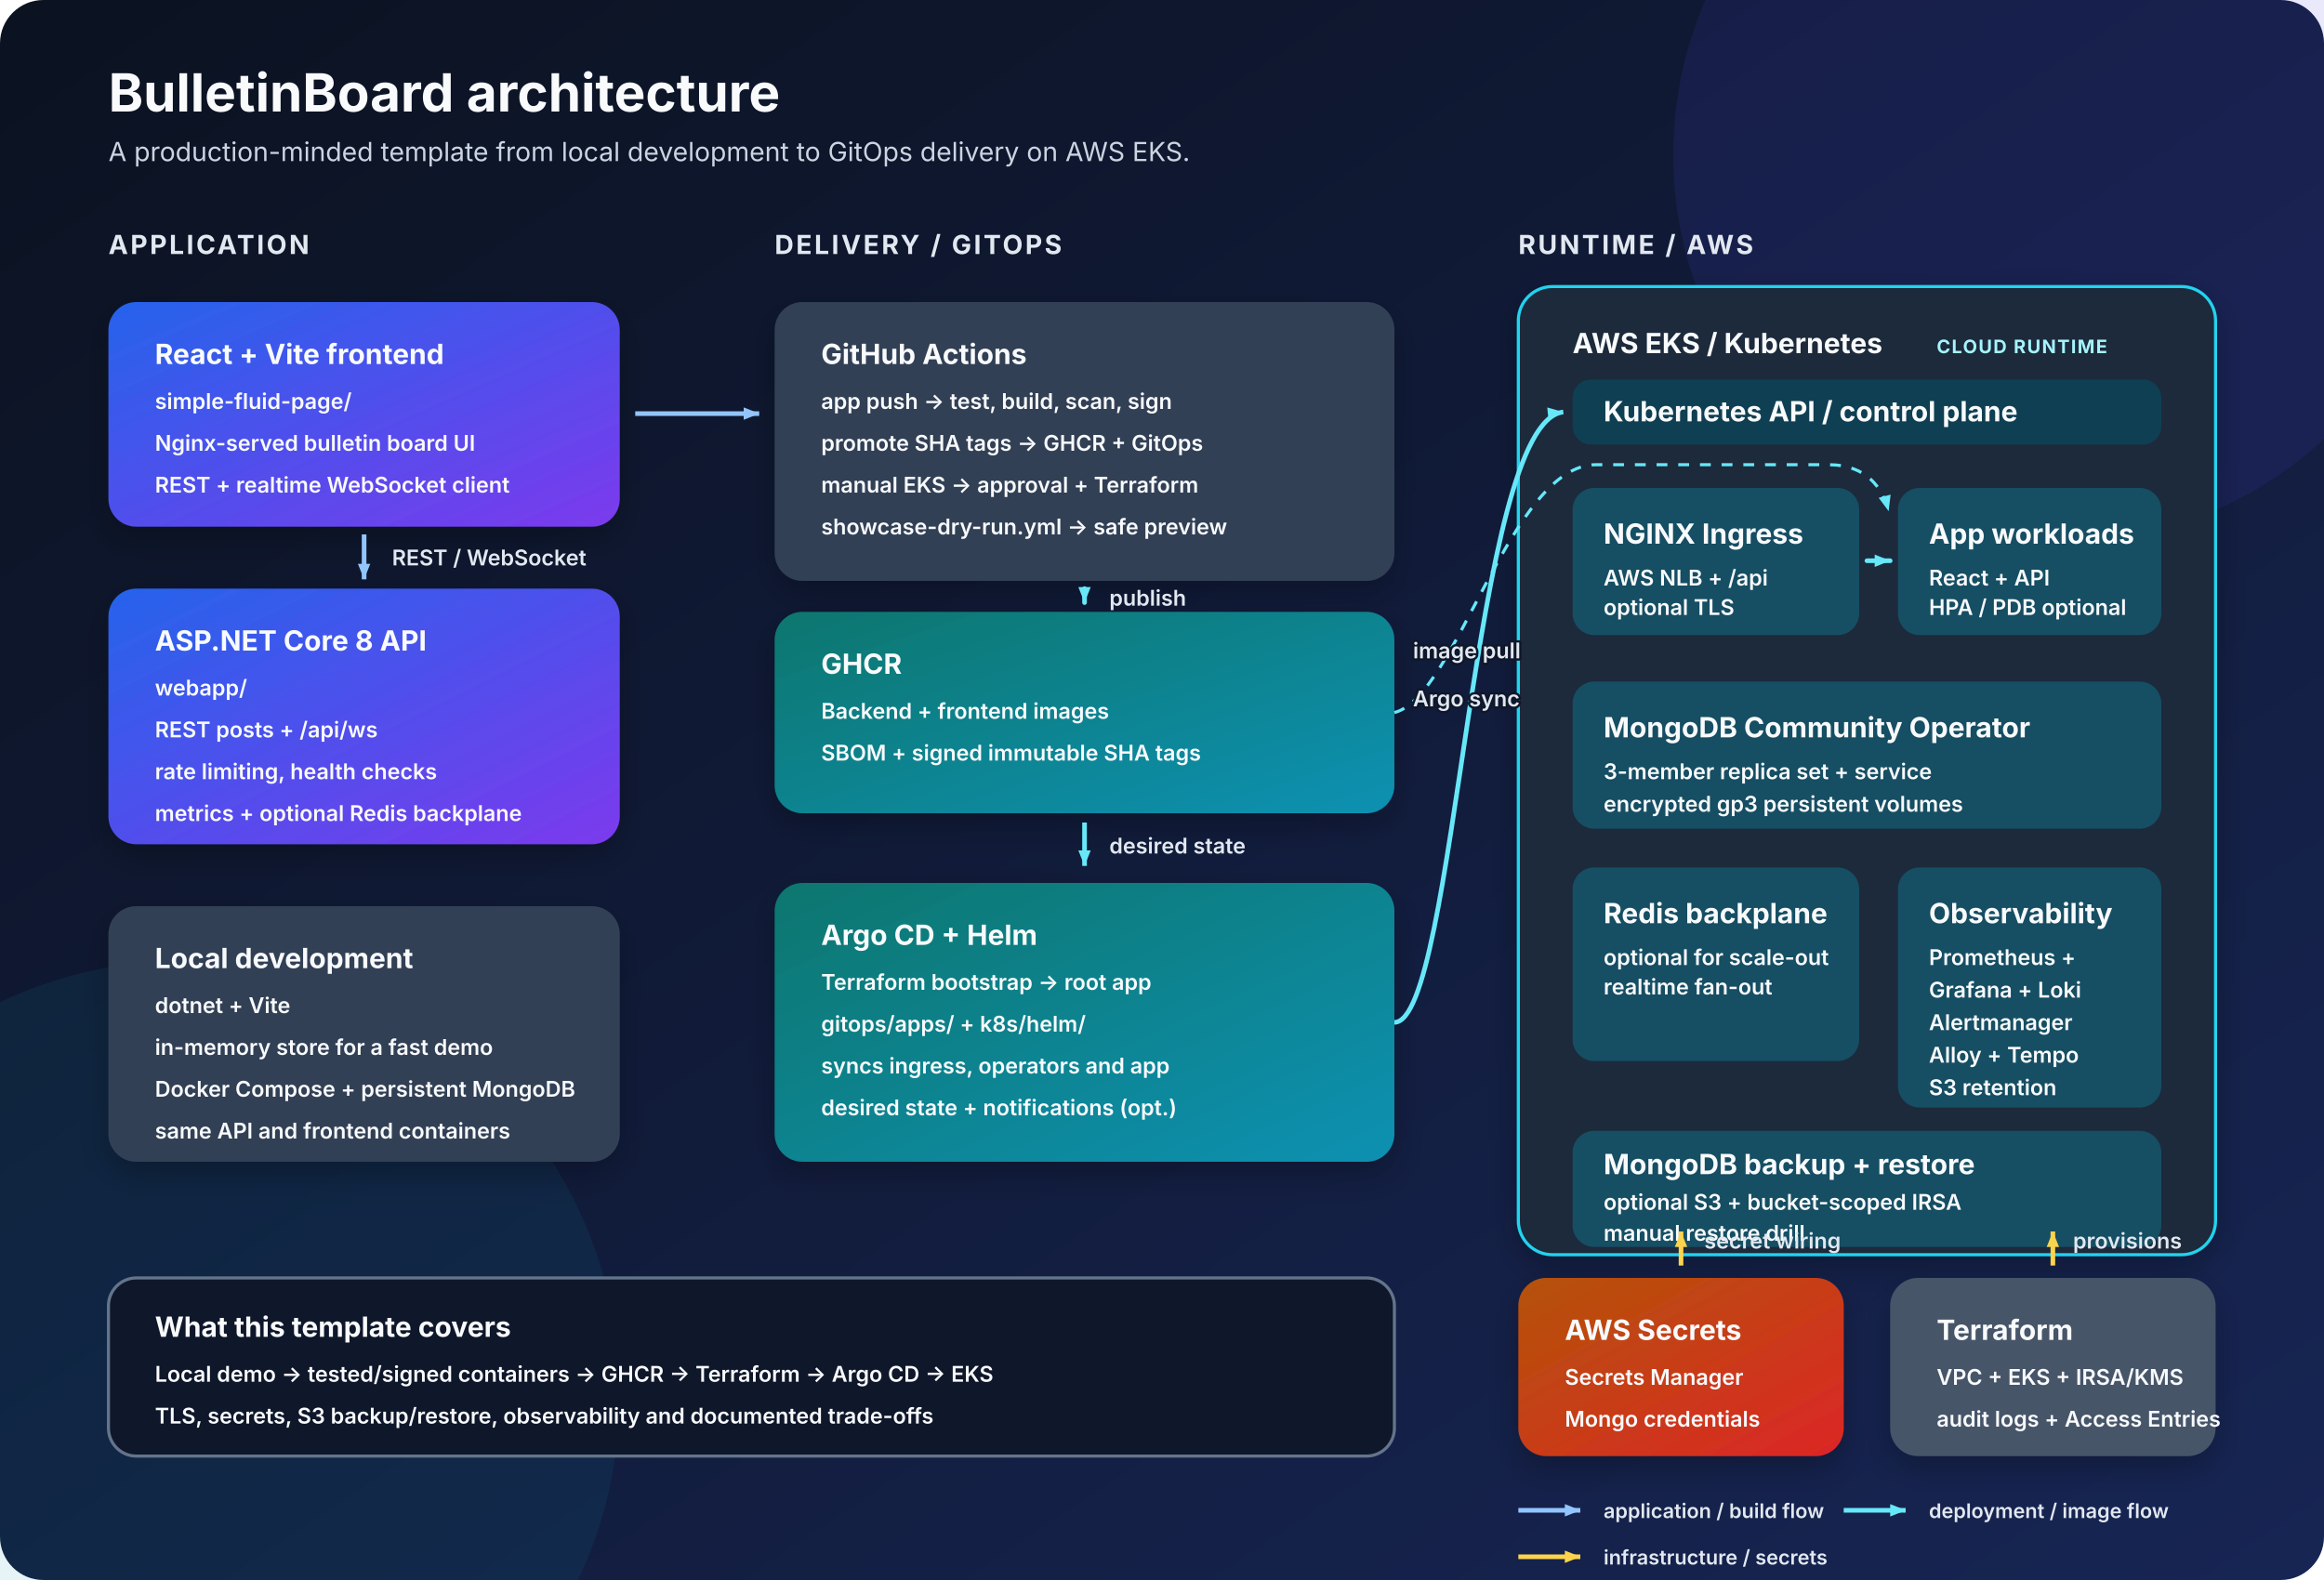
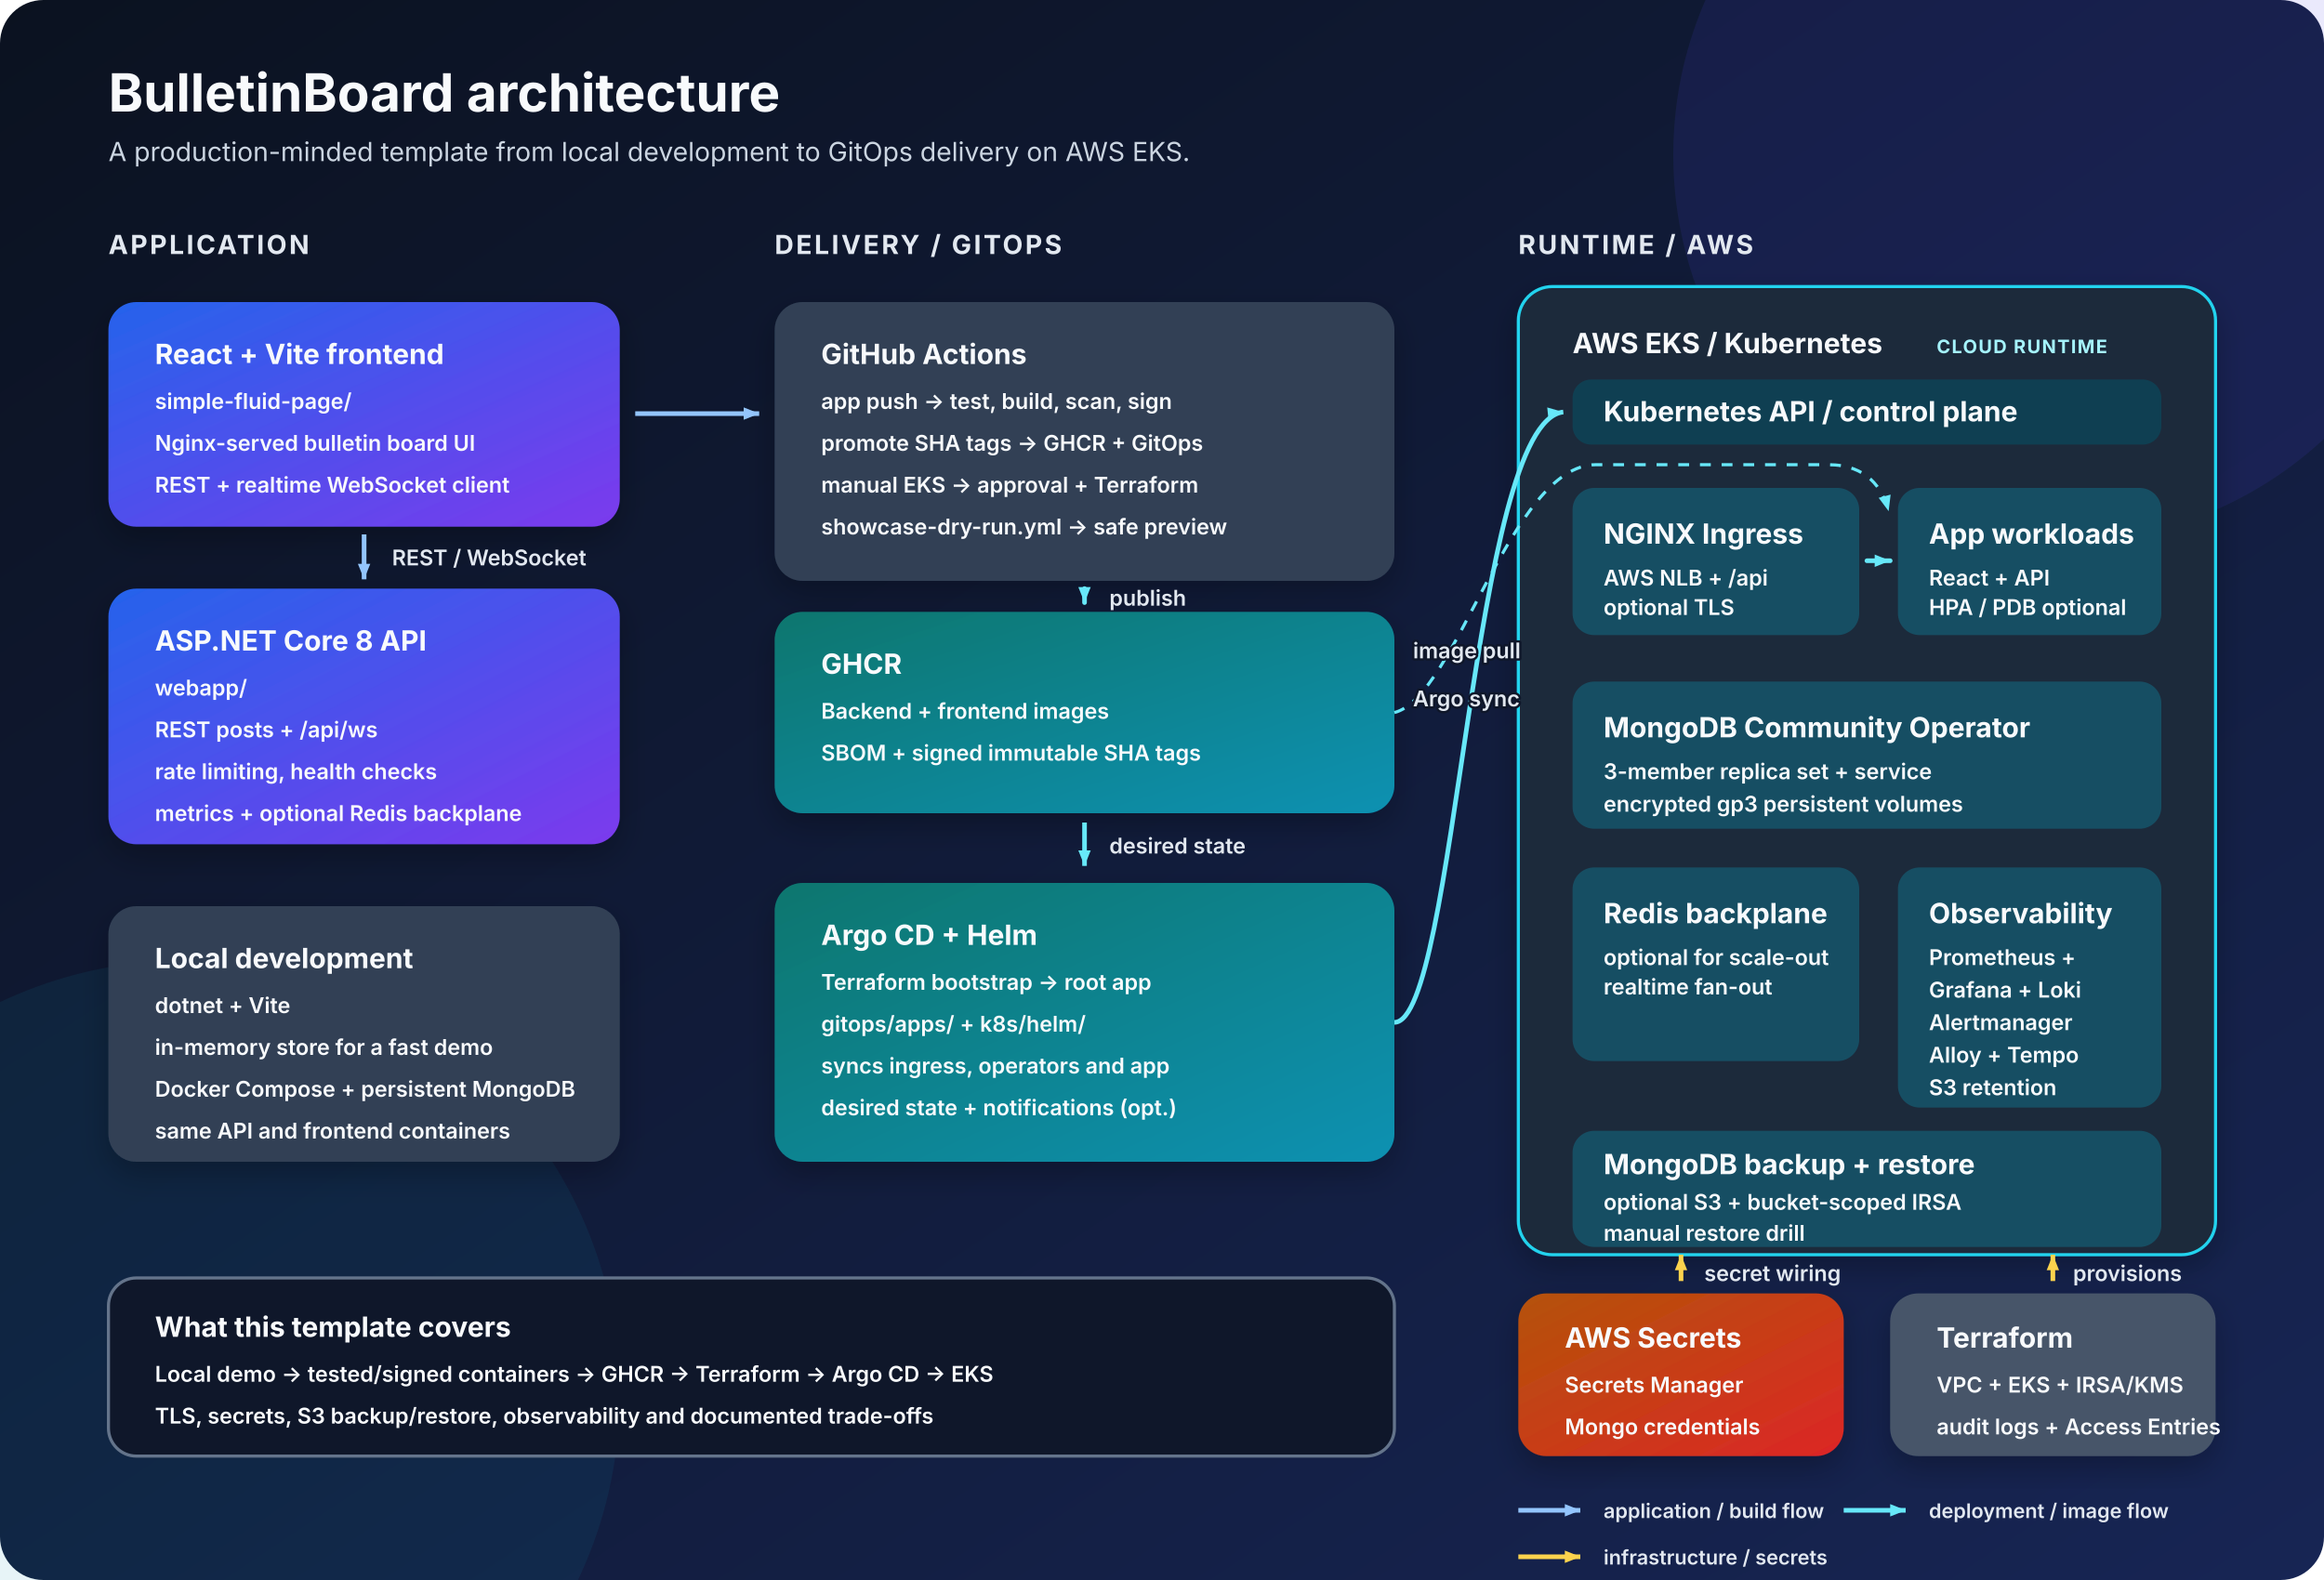
<svg xmlns="http://www.w3.org/2000/svg" width="1500" height="1020" viewBox="0 0 1500 1020" preserveAspectRatio="xMidYMid meet" shape-rendering="geometricPrecision" text-rendering="optimizeLegibility" role="img" aria-labelledby="title desc">
  <defs>
    <linearGradient id="bg" x1="0" y1="0" x2="1" y2="1">
      <stop offset="0" stop-color="#0b1220" />
      <stop offset="1" stop-color="#172554" />
    </linearGradient>
    <linearGradient id="app" x1="0" y1="0" x2="1" y2="1">
      <stop offset="0" stop-color="#2563eb" />
      <stop offset="1" stop-color="#7c3aed" />
    </linearGradient>
    <linearGradient id="platform" x1="0" y1="0" x2="1" y2="1">
      <stop offset="0" stop-color="#0f766e" />
      <stop offset="1" stop-color="#0891b2" />
    </linearGradient>
    <linearGradient id="security" x1="0" y1="0" x2="1" y2="1">
      <stop offset="0" stop-color="#b45309" />
      <stop offset="1" stop-color="#dc2626" />
    </linearGradient>
    <filter id="shadow" x="-20%" y="-20%" width="140%" height="140%">
      <feDropShadow dx="0" dy="8" stdDeviation="10" flood-color="#000" flood-opacity=".25" />
    </filter>
    <marker id="arrow-blue" markerUnits="userSpaceOnUse" markerWidth="10" markerHeight="8" refX="10" refY="4" orient="auto">
      <path d="M0,0 L0,8 L10,4 z" fill="#93c5fd" />
    </marker>
    <marker id="arrow-teal" markerUnits="userSpaceOnUse" markerWidth="10" markerHeight="8" refX="10" refY="4" orient="auto">
      <path d="M0,0 L0,8 L10,4 z" fill="#67e8f9" />
    </marker>
    <marker id="arrow-amber" markerUnits="userSpaceOnUse" markerWidth="10" markerHeight="8" refX="10" refY="4" orient="auto">
      <path d="M0,0 L0,8 L10,4 z" fill="#fcd34d" />
    </marker>
    <style>
      .title { font: 700 34px Inter, ui-sans-serif, system-ui, sans-serif; fill: #f8fafc; }
      .subtitle { font: 400 17px Inter, ui-sans-serif, system-ui, sans-serif; fill: #cbd5e1; }
      .section { font: 700 17px Inter, ui-sans-serif, system-ui, sans-serif; fill: #e2e8f0; letter-spacing: 1.5px; }
      .box-title { font: 700 18px Inter, ui-sans-serif, system-ui, sans-serif; fill: #f8fafc; }
      .box-text { font: 600 14px Inter, ui-sans-serif, system-ui, sans-serif; fill: #f8fafc; }
      .small { font: 600 14px Inter, ui-sans-serif, system-ui, sans-serif; fill: #e2e8f0; }
      .flow-label { stroke: #0f172a; stroke-width: 3px; stroke-linejoin: round; paint-order: stroke fill; }
      .legend { font: 600 13px Inter, ui-sans-serif, system-ui, sans-serif; fill: #e2e8f0; }
      .chip { font: 700 12px Inter, ui-sans-serif, system-ui, sans-serif; fill: #a5f3fc; letter-spacing: .8px; }
    </style>
  </defs>
  <rect width="1500" height="1020" rx="28" fill="url(#bg)" />
  <circle cx="1330" cy="100" r="250" fill="#4f46e5" opacity=".12" />
  <circle cx="120" cy="900" r="280" fill="#0891b2" opacity=".10" />
  <text x="70" y="72" class="title">BulletinBoard architecture</text>
  <text x="70" y="104" class="subtitle">A production-minded template from local development to GitOps delivery on AWS EKS.</text>
  <text x="70" y="164" class="section">APPLICATION</text>
  <text x="500" y="164" class="section">DELIVERY / GITOPS</text>
  <text x="980" y="164" class="section">RUNTIME / AWS</text>
  <g>
    <rect filter="url(#shadow)" x="70" y="195" width="330" height="145" rx="18" fill="url(#app)" />
    <text x="100" y="235" class="box-title">React + Vite frontend</text>
    <text x="100" y="264" class="box-text">simple-fluid-page/</text>
    <text x="100" y="291" class="box-text">Nginx-served bulletin board UI</text>
    <text x="100" y="318" class="box-text">REST + realtime WebSocket client</text>
  </g>
  <g>
    <rect filter="url(#shadow)" x="70" y="380" width="330" height="165" rx="18" fill="url(#app)" />
    <text x="100" y="420" class="box-title">ASP.NET Core 8 API</text>
    <text x="100" y="449" class="box-text">webapp/</text>
    <text x="100" y="476" class="box-text">REST posts + /api/ws</text>
    <text x="100" y="503" class="box-text">rate limiting, health checks</text>
    <text x="100" y="530" class="box-text">metrics + optional Redis backplane</text>
  </g>
  <g>
    <rect filter="url(#shadow)" x="70" y="585" width="330" height="165" rx="18" fill="#334155" />
    <text x="100" y="625" class="box-title">Local development</text>
    <text x="100" y="654" class="box-text">dotnet + Vite</text>
    <text x="100" y="681" class="box-text">in-memory store for a fast demo</text>
    <text x="100" y="708" class="box-text">Docker Compose + persistent MongoDB</text>
    <text x="100" y="735" class="box-text">same API and frontend containers</text>
  </g>
  <path d="M235 345 L235 374" fill="none" stroke="#93c5fd" stroke-width="3" marker-end="url(#arrow-blue)" />
  <text x="253" y="365" class="small">REST / WebSocket</text>
  <g>
    <rect filter="url(#shadow)" x="500" y="195" width="400" height="180" rx="18" fill="#334155" />
    <text x="530" y="235" class="box-title">GitHub Actions</text>
    <text x="530" y="264" class="box-text">app push → test, build, scan, sign</text>
    <text x="530" y="291" class="box-text">promote SHA tags → GHCR + GitOps</text>
    <text x="530" y="318" class="box-text">manual EKS → approval + Terraform</text>
    <text x="530" y="345" class="box-text">showcase-dry-run.yml → safe preview</text>
  </g>
  <g>
    <rect filter="url(#shadow)" x="500" y="395" width="400" height="130" rx="18" fill="url(#platform)" />
    <text x="530" y="435" class="box-title">GHCR</text>
    <text x="530" y="464" class="box-text">Backend + frontend images</text>
    <text x="530" y="491" class="box-text">SBOM + signed immutable SHA tags</text>
  </g>
  <g>
    <rect filter="url(#shadow)" x="500" y="570" width="400" height="180" rx="18" fill="url(#platform)" />
    <text x="530" y="610" class="box-title">Argo CD + Helm</text>
    <text x="530" y="639" class="box-text">Terraform bootstrap → root app</text>
    <text x="530" y="666" class="box-text">gitops/apps/ + k8s/helm/</text>
    <text x="530" y="693" class="box-text">syncs ingress, operators and app</text>
    <text x="530" y="720" class="box-text">desired state + notifications (opt.)</text>
  </g>
  <path d="M410 267 C440 267 455 267 490 267" fill="none" stroke="#93c5fd" stroke-width="3" marker-end="url(#arrow-blue)" />
  <path d="M700 380 L700 389" fill="none" stroke="#67e8f9" stroke-width="3" stroke-linecap="round" marker-end="url(#arrow-teal)" />
  <path d="M700 531 L700 559" fill="none" stroke="#67e8f9" stroke-width="3" marker-end="url(#arrow-teal)" />
  <text x="716" y="391" class="small">publish</text>
  <text x="716" y="551" class="small">desired state</text>
  <g>
    <rect filter="url(#shadow)" x="980" y="185" width="450" height="625" rx="22" fill="#1e293b" stroke="#22d3ee" stroke-width="2" />
    <text x="1015" y="228" class="box-title">AWS EKS / Kubernetes</text>
    <text x="1250" y="228" class="chip">CLOUD RUNTIME</text>
    <rect x="1015" y="245" width="380" height="42" rx="12" fill="#0f3f52" />
    <text x="1035" y="272" class="box-title" font-size="15">Kubernetes API / control plane</text>
    <rect x="1015" y="315" width="185" height="95" rx="14" fill="#164e63" />
    <text x="1035" y="351" class="box-title" font-size="16">NGINX Ingress</text>
    <text x="1035" y="378" class="box-text">AWS NLB + /api</text>
    <text x="1035" y="397" class="box-text">optional TLS</text>
    <rect x="1225" y="315" width="170" height="95" rx="14" fill="#164e63" />
    <text x="1245" y="351" class="box-title" font-size="16">App workloads</text>
    <text x="1245" y="378" class="box-text">React + API</text>
    <text x="1245" y="397" class="box-text">HPA / PDB optional</text>
    <path d="M1205 362 L1220 362" fill="none" stroke="#67e8f9" stroke-width="3" stroke-linecap="round" marker-end="url(#arrow-teal)" />
    <rect x="1015" y="440" width="380" height="95" rx="14" fill="#164e63" />
    <text x="1035" y="476" class="box-title" font-size="16">MongoDB Community Operator</text>
    <text x="1035" y="503" class="box-text">3-member replica set + service</text>
    <text x="1035" y="524" class="box-text">encrypted gp3 persistent volumes</text>
    <rect x="1015" y="560" width="185" height="125" rx="14" fill="#164e63" />
    <text x="1035" y="596" class="box-title" font-size="16">Redis backplane</text>
    <text x="1035" y="623" class="box-text">optional for scale-out</text>
    <text x="1035" y="642" class="box-text">realtime fan-out</text>
    <rect x="1225" y="560" width="170" height="155" rx="14" fill="#164e63" />
    <text x="1245" y="596" class="box-title" font-size="16">Observability</text>
    <text x="1245" y="623" class="box-text">Prometheus +</text>
    <text x="1245" y="644" class="box-text">Grafana + Loki</text>
    <text x="1245" y="665" class="box-text">Alertmanager</text>
    <text x="1245" y="686" class="box-text">Alloy + Tempo</text>
    <text x="1245" y="707" class="box-text">S3 retention</text>
    <rect x="1015" y="730" width="380" height="75" rx="14" fill="#164e63" />
    <text x="1035" y="758" class="box-title" font-size="16">MongoDB backup + restore</text>
    <text x="1035" y="781" class="box-text">optional S3 + bucket-scoped IRSA</text>
    <text x="1035" y="801" class="box-text">manual restore drill</text>
  </g>
  <path d="M900 660 C940 660 950 272 1009 266" fill="none" stroke="#67e8f9" stroke-width="3" marker-end="url(#arrow-teal)" />
  <path d="M900 460 C940 450 975 300 1030 300 C1090 300 1155 300 1180 300 C1205 300 1215 315 1219 330" fill="none" stroke="#67e8f9" stroke-width="2" stroke-dasharray="7 7" marker-end="url(#arrow-teal)" />
  <text x="912" y="456" class="small flow-label">Argo sync</text>
  <text x="912" y="425" class="small flow-label">image pull</text>
  <g>
-     <rect filter="url(#shadow)" x="980" y="825" width="210" height="115" rx="18" fill="url(#security)" />
-     <text x="1010" y="865" class="box-title">AWS Secrets</text>
-     <text x="1010" y="894" class="box-text">Secrets Manager</text>
-     <text x="1010" y="921" class="box-text">Mongo credentials</text>
+     <rect filter="url(#shadow)" x="980" y="835" width="210" height="105" rx="18" fill="url(#security)" />
+     <text x="1010" y="870" class="box-title">AWS Secrets</text>
+     <text x="1010" y="899" class="box-text">Secrets Manager</text>
+     <text x="1010" y="926" class="box-text">Mongo credentials</text>
  </g>
  <g>
-     <rect filter="url(#shadow)" x="1220" y="825" width="210" height="115" rx="18" fill="#475569" />
-     <text x="1250" y="865" class="box-title">Terraform</text>
-     <text x="1250" y="894" class="box-text">VPC + EKS + IRSA/KMS</text>
-     <text x="1250" y="921" class="box-text">audit logs + Access Entries</text>
+     <rect filter="url(#shadow)" x="1220" y="835" width="210" height="105" rx="18" fill="#475569" />
+     <text x="1250" y="870" class="box-title">Terraform</text>
+     <text x="1250" y="899" class="box-text">VPC + EKS + IRSA/KMS</text>
+     <text x="1250" y="926" class="box-text">audit logs + Access Entries</text>
  </g>
-   <path d="M1085 817 L1085 795" fill="none" stroke="#fcd34d" stroke-width="3" marker-end="url(#arrow-amber)" />
-   <text x="1100" y="806" class="small">secret wiring</text>
-   <path d="M1325 817 L1325 795" fill="none" stroke="#fcd34d" stroke-width="3" marker-end="url(#arrow-amber)" />
-   <text x="1338" y="806" class="small">provisions</text>
+   <path d="M1085 827 L1085 810" fill="none" stroke="#fcd34d" stroke-width="3" marker-end="url(#arrow-amber)" />
+   <text x="1100" y="827" class="small">secret wiring</text>
+   <path d="M1325 827 L1325 810" fill="none" stroke="#fcd34d" stroke-width="3" marker-end="url(#arrow-amber)" />
+   <text x="1338" y="827" class="small">provisions</text>
  <rect x="70" y="825" width="830" height="115" rx="18" fill="#0f172a" stroke="#64748b" stroke-width="2" />
  <text x="100" y="863" class="box-title">What this template covers</text>
  <text x="100" y="892" class="box-text">Local demo → tested/signed containers → GHCR → Terraform → Argo CD → EKS</text>
  <text x="100" y="919" class="box-text">TLS, secrets, S3 backup/restore, observability and documented trade-offs</text>
  <line x1="980" y1="975" x2="1020" y2="975" stroke="#93c5fd" stroke-width="3" marker-end="url(#arrow-blue)" />
  <text x="1035" y="980" class="legend">application / build flow</text>
  <line x1="1190" y1="975" x2="1230" y2="975" stroke="#67e8f9" stroke-width="3" marker-end="url(#arrow-teal)" />
  <text x="1245" y="980" class="legend">deployment / image flow</text>
  <line x1="980" y1="1005" x2="1020" y2="1005" stroke="#fcd34d" stroke-width="3" marker-end="url(#arrow-amber)" />
  <text x="1035" y="1010" class="legend">infrastructure / secrets</text>
</svg>
